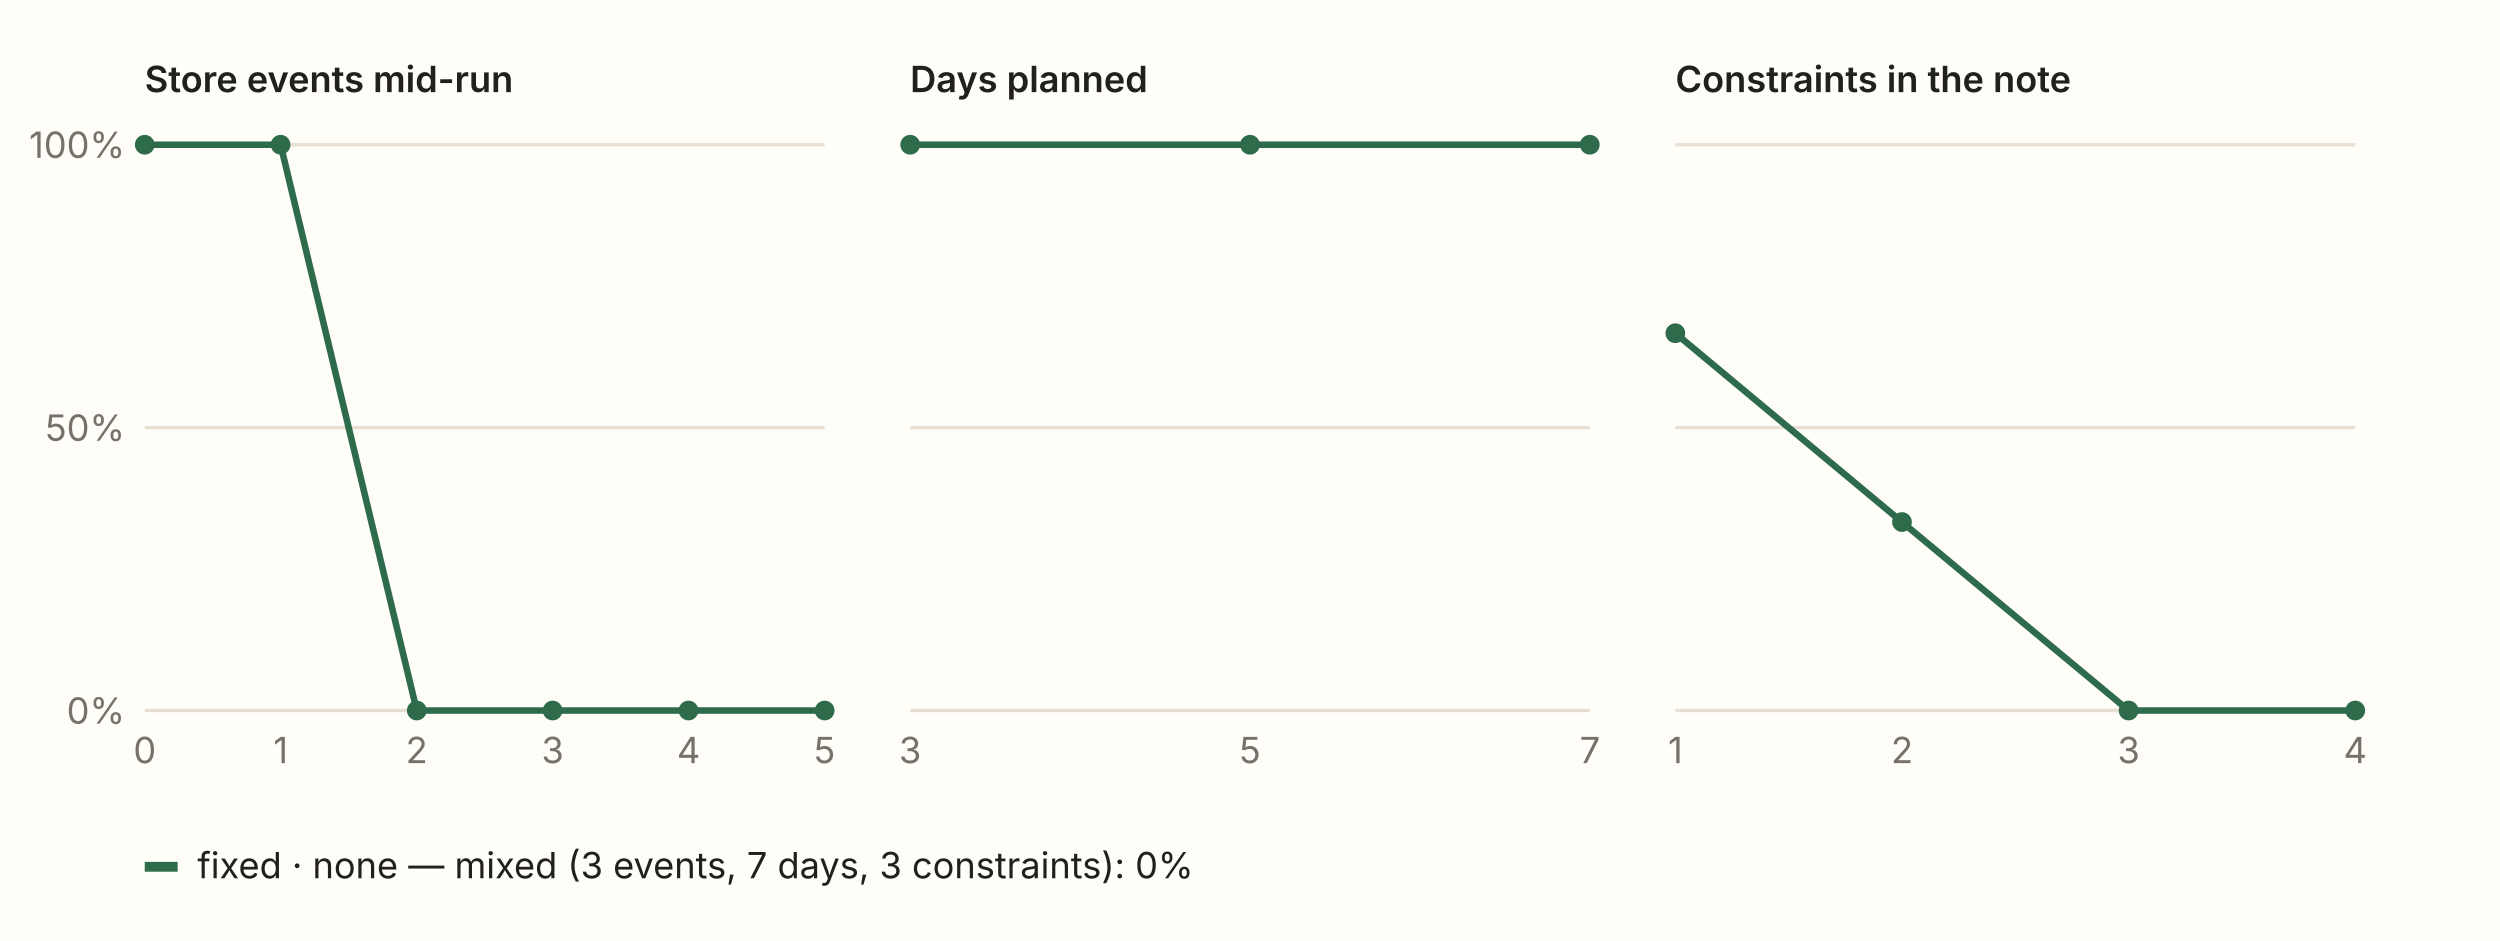
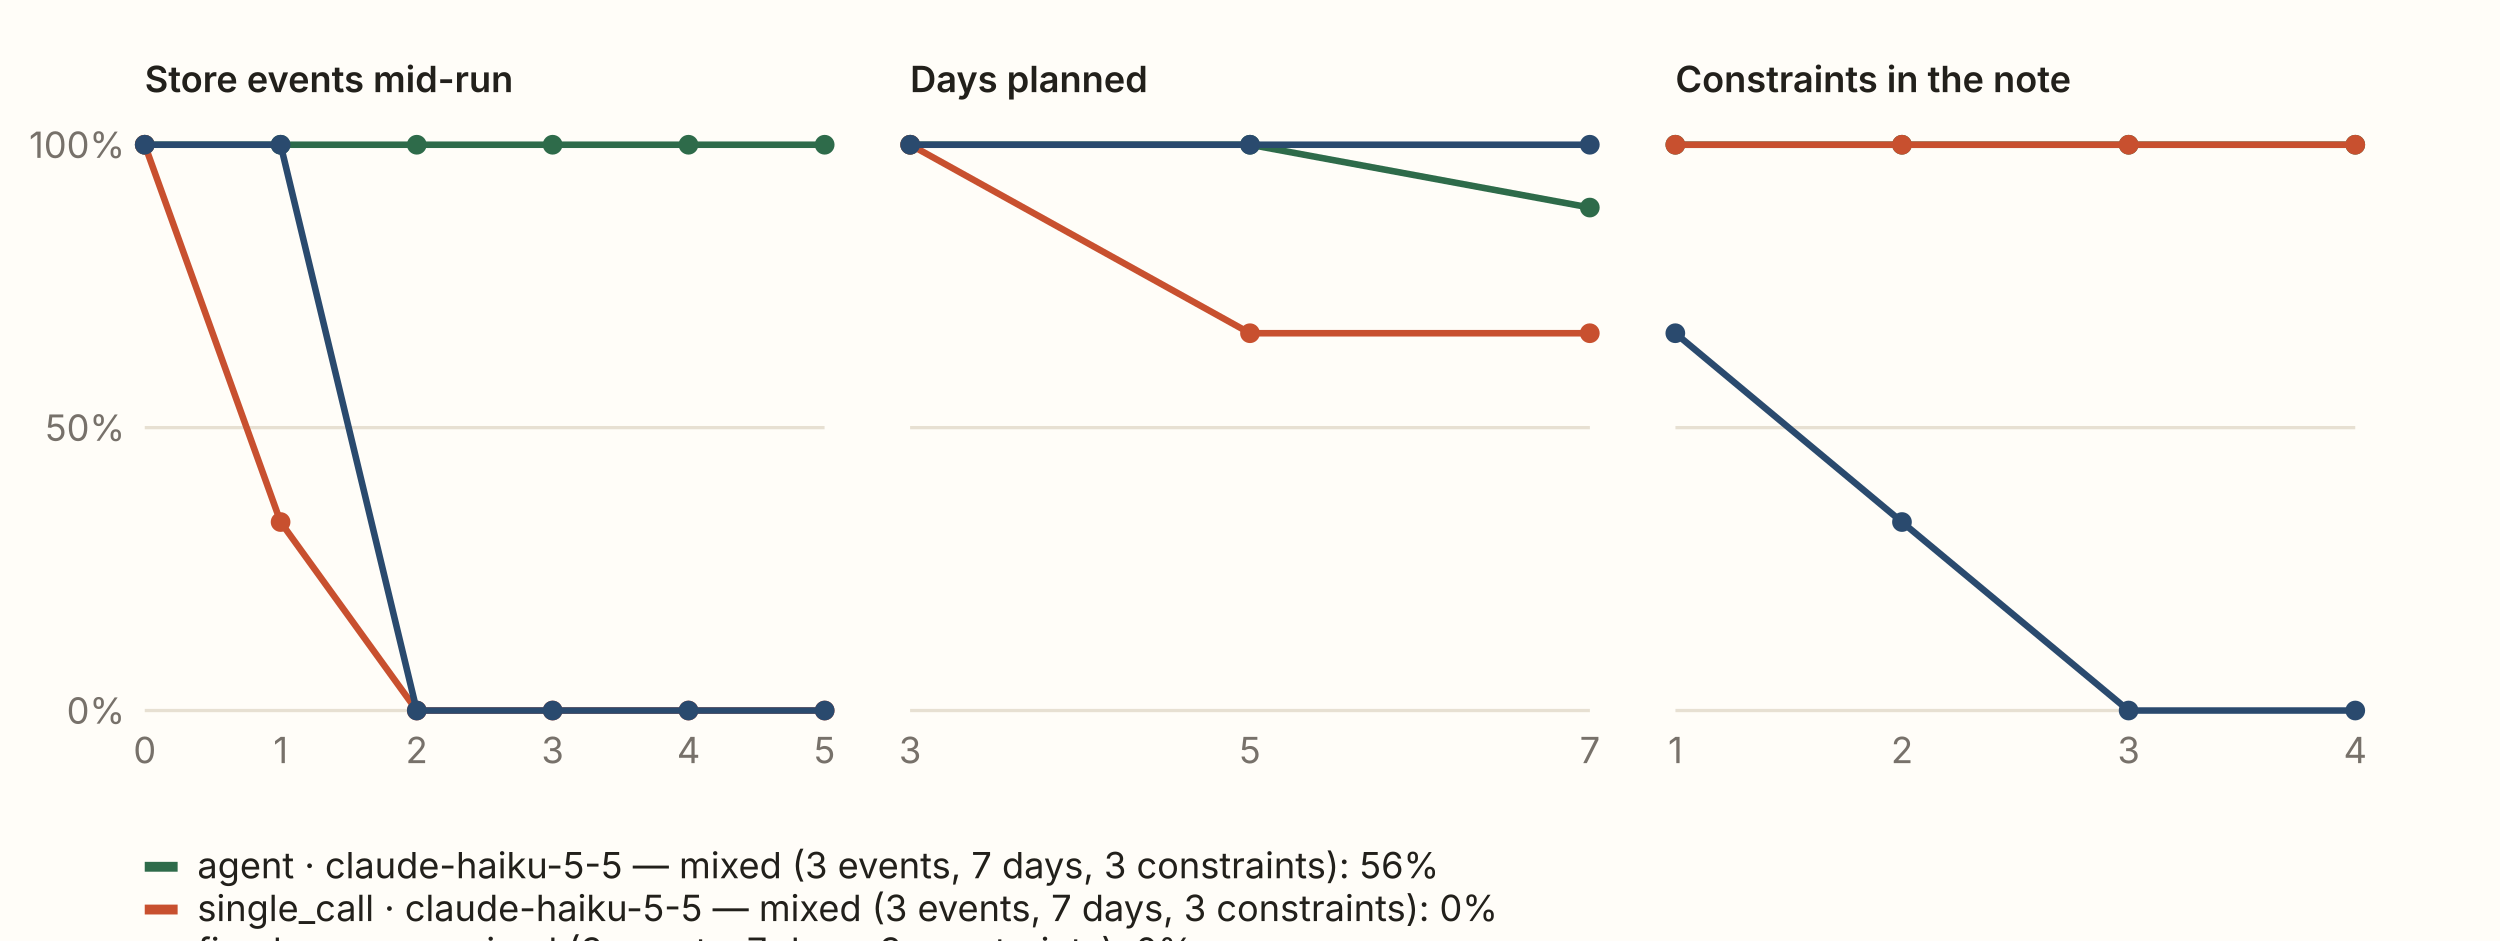
<svg xmlns="http://www.w3.org/2000/svg" viewBox="0 0 760 286" font-family="Inter, Arial, sans-serif" font-size="11">
  <rect width="100%" height="100%" fill="#fffdf8" />
  <text x="44.0" y="28" font-weight="600" fill="#22201b">Store events mid-run</text>
  <line x1="44.0" x2="250.667" y1="216" y2="216" stroke="#e7e0d2" />
  <text x="38.0" y="220" text-anchor="end" fill="#77716a">0%</text>
  <line x1="44.0" x2="250.667" y1="130.0" y2="130.0" stroke="#e7e0d2" />
  <text x="38.0" y="134.0" text-anchor="end" fill="#77716a">50%</text>
  <line x1="44.0" x2="250.667" y1="44" y2="44" stroke="#e7e0d2" />
  <text x="38.0" y="48" text-anchor="end" fill="#77716a">100%</text>
  <text x="44.0" y="232" text-anchor="middle" fill="#77716a">0</text>
  <text x="85.333" y="232" text-anchor="middle" fill="#77716a">1</text>
  <text x="126.667" y="232" text-anchor="middle" fill="#77716a">2</text>
  <text x="168.0" y="232" text-anchor="middle" fill="#77716a">3</text>
  <text x="209.333" y="232" text-anchor="middle" fill="#77716a">4</text>
  <text x="250.667" y="232" text-anchor="middle" fill="#77716a">5</text>
-   <polyline fill="none" stroke="#2e6b4a" stroke-width="2" points="44.0,44.0 85.3,44.0 126.7,216.0 168.0,216.0 209.3,216.0 250.7,216.0" />
+   <polyline fill="none" stroke="#2e6b4a" stroke-width="2" points="44.0,44.0 85.3,44.0 126.7,44.0 168.0,44.0 209.3,44.0 250.7,44.0" />
  <circle cx="44.0" cy="44.0" r="3" fill="#2e6b4a" />
  <circle cx="85.3" cy="44.0" r="3" fill="#2e6b4a" />
-   <circle cx="126.7" cy="216.0" r="3" fill="#2e6b4a" />
-   <circle cx="168.0" cy="216.0" r="3" fill="#2e6b4a" />
-   <circle cx="209.3" cy="216.0" r="3" fill="#2e6b4a" />
-   <circle cx="250.7" cy="216.0" r="3" fill="#2e6b4a" />
+   <circle cx="126.7" cy="44.0" r="3" fill="#2e6b4a" />
+   <circle cx="168.0" cy="44.0" r="3" fill="#2e6b4a" />
+   <circle cx="209.3" cy="44.0" r="3" fill="#2e6b4a" />
+   <circle cx="250.7" cy="44.0" r="3" fill="#2e6b4a" />
+   <polyline fill="none" stroke="#c8502f" stroke-width="2" points="44.0,44.0 85.3,158.7 126.7,216.0 168.0,216.0 209.3,216.0 250.7,216.0" />
+   <circle cx="44.0" cy="44.0" r="3" fill="#c8502f" />
+   <circle cx="85.3" cy="158.7" r="3" fill="#c8502f" />
+   <circle cx="126.7" cy="216.0" r="3" fill="#c8502f" />
+   <circle cx="168.0" cy="216.0" r="3" fill="#c8502f" />
+   <circle cx="209.3" cy="216.0" r="3" fill="#c8502f" />
+   <circle cx="250.7" cy="216.0" r="3" fill="#c8502f" />
+   <polyline fill="none" stroke="#2a4a6e" stroke-width="2" points="44.0,44.0 85.3,44.0 126.7,216.0 168.0,216.0 209.3,216.0 250.7,216.0" />
+   <circle cx="44.0" cy="44.0" r="3" fill="#2a4a6e" />
+   <circle cx="85.3" cy="44.0" r="3" fill="#2a4a6e" />
+   <circle cx="126.7" cy="216.0" r="3" fill="#2a4a6e" />
+   <circle cx="168.0" cy="216.0" r="3" fill="#2a4a6e" />
+   <circle cx="209.3" cy="216.0" r="3" fill="#2a4a6e" />
+   <circle cx="250.7" cy="216.0" r="3" fill="#2a4a6e" />
  <text x="276.667" y="28" font-weight="600" fill="#22201b">Days planned</text>
  <line x1="276.667" x2="483.333" y1="216" y2="216" stroke="#e7e0d2" />
  <line x1="276.667" x2="483.333" y1="130.0" y2="130.0" stroke="#e7e0d2" />
  <line x1="276.667" x2="483.333" y1="44" y2="44" stroke="#e7e0d2" />
  <text x="276.667" y="232" text-anchor="middle" fill="#77716a">3</text>
  <text x="380" y="232" text-anchor="middle" fill="#77716a">5</text>
  <text x="483.333" y="232" text-anchor="middle" fill="#77716a">7</text>
-   <polyline fill="none" stroke="#2e6b4a" stroke-width="2" points="276.7,44.0 380.0,44.0 483.3,44.0" />
+   <polyline fill="none" stroke="#2e6b4a" stroke-width="2" points="276.7,44.0 380.0,44.0 483.3,63.1" />
  <circle cx="276.7" cy="44.0" r="3" fill="#2e6b4a" />
  <circle cx="380.0" cy="44.0" r="3" fill="#2e6b4a" />
-   <circle cx="483.3" cy="44.0" r="3" fill="#2e6b4a" />
+   <circle cx="483.3" cy="63.1" r="3" fill="#2e6b4a" />
+   <polyline fill="none" stroke="#c8502f" stroke-width="2" points="276.7,44.0 380.0,101.3 483.3,101.3" />
+   <circle cx="276.7" cy="44.0" r="3" fill="#c8502f" />
+   <circle cx="380.0" cy="101.3" r="3" fill="#c8502f" />
+   <circle cx="483.3" cy="101.3" r="3" fill="#c8502f" />
+   <polyline fill="none" stroke="#2a4a6e" stroke-width="2" points="276.7,44.0 380.0,44.0 483.3,44.0" />
+   <circle cx="276.7" cy="44.0" r="3" fill="#2a4a6e" />
+   <circle cx="380.0" cy="44.0" r="3" fill="#2a4a6e" />
+   <circle cx="483.3" cy="44.0" r="3" fill="#2a4a6e" />
  <text x="509.333" y="28" font-weight="600" fill="#22201b">Constraints in the note</text>
  <line x1="509.333" x2="716.0" y1="216" y2="216" stroke="#e7e0d2" />
  <line x1="509.333" x2="716.0" y1="130.0" y2="130.0" stroke="#e7e0d2" />
  <line x1="509.333" x2="716.0" y1="44" y2="44" stroke="#e7e0d2" />
  <text x="509.333" y="232" text-anchor="middle" fill="#77716a">1</text>
  <text x="578.222" y="232" text-anchor="middle" fill="#77716a">2</text>
  <text x="647.111" y="232" text-anchor="middle" fill="#77716a">3</text>
  <text x="716.0" y="232" text-anchor="middle" fill="#77716a">4</text>
-   <polyline fill="none" stroke="#2e6b4a" stroke-width="2" points="509.3,101.3 578.2,158.7 647.1,216.0 716.0,216.0" />
-   <circle cx="509.3" cy="101.3" r="3" fill="#2e6b4a" />
-   <circle cx="578.2" cy="158.7" r="3" fill="#2e6b4a" />
-   <circle cx="647.1" cy="216.0" r="3" fill="#2e6b4a" />
-   <circle cx="716.0" cy="216.0" r="3" fill="#2e6b4a" />
+   <polyline fill="none" stroke="#2e6b4a" stroke-width="2" points="509.3,44.0 578.2,44.0 647.1,44.0 716.0,44.0" />
+   <circle cx="509.3" cy="44.0" r="3" fill="#2e6b4a" />
+   <circle cx="578.2" cy="44.0" r="3" fill="#2e6b4a" />
+   <circle cx="647.1" cy="44.0" r="3" fill="#2e6b4a" />
+   <circle cx="716.0" cy="44.0" r="3" fill="#2e6b4a" />
+   <polyline fill="none" stroke="#c8502f" stroke-width="2" points="509.3,44.0 578.2,44.0 647.1,44.0 716.0,44.0" />
+   <circle cx="509.3" cy="44.0" r="3" fill="#c8502f" />
+   <circle cx="578.2" cy="44.0" r="3" fill="#c8502f" />
+   <circle cx="647.1" cy="44.0" r="3" fill="#c8502f" />
+   <circle cx="716.0" cy="44.0" r="3" fill="#c8502f" />
+   <polyline fill="none" stroke="#2a4a6e" stroke-width="2" points="509.3,101.3 578.2,158.7 647.1,216.0 716.0,216.0" />
+   <circle cx="509.3" cy="101.3" r="3" fill="#2a4a6e" />
+   <circle cx="578.2" cy="158.7" r="3" fill="#2a4a6e" />
+   <circle cx="647.1" cy="216.0" r="3" fill="#2a4a6e" />
+   <circle cx="716.0" cy="216.0" r="3" fill="#2a4a6e" />
  <rect x="44" y="262" width="10" height="3" fill="#2e6b4a" />
-   <text x="60" y="267" fill="#22201b">fixed · none — mixed (3 events, 7 days, 3 constraints): 0%</text>
+   <text x="60" y="267" fill="#22201b">agent · claude-haiku-5-5 — mixed (3 events, 7 days, 3 constraints): 56%</text>
+   <rect x="44" y="275" width="10" height="3" fill="#c8502f" />
+   <text x="60" y="280" fill="#22201b">single_call · claude-haiku-5-5 — mixed (3 events, 7 days, 3 constraints): 0%</text>
+   <rect x="44" y="288" width="10" height="3" fill="#2a4a6e" />
+   <text x="60" y="293" fill="#22201b">fixed · none — mixed (3 events, 7 days, 3 constraints): 0%</text>
</svg>
